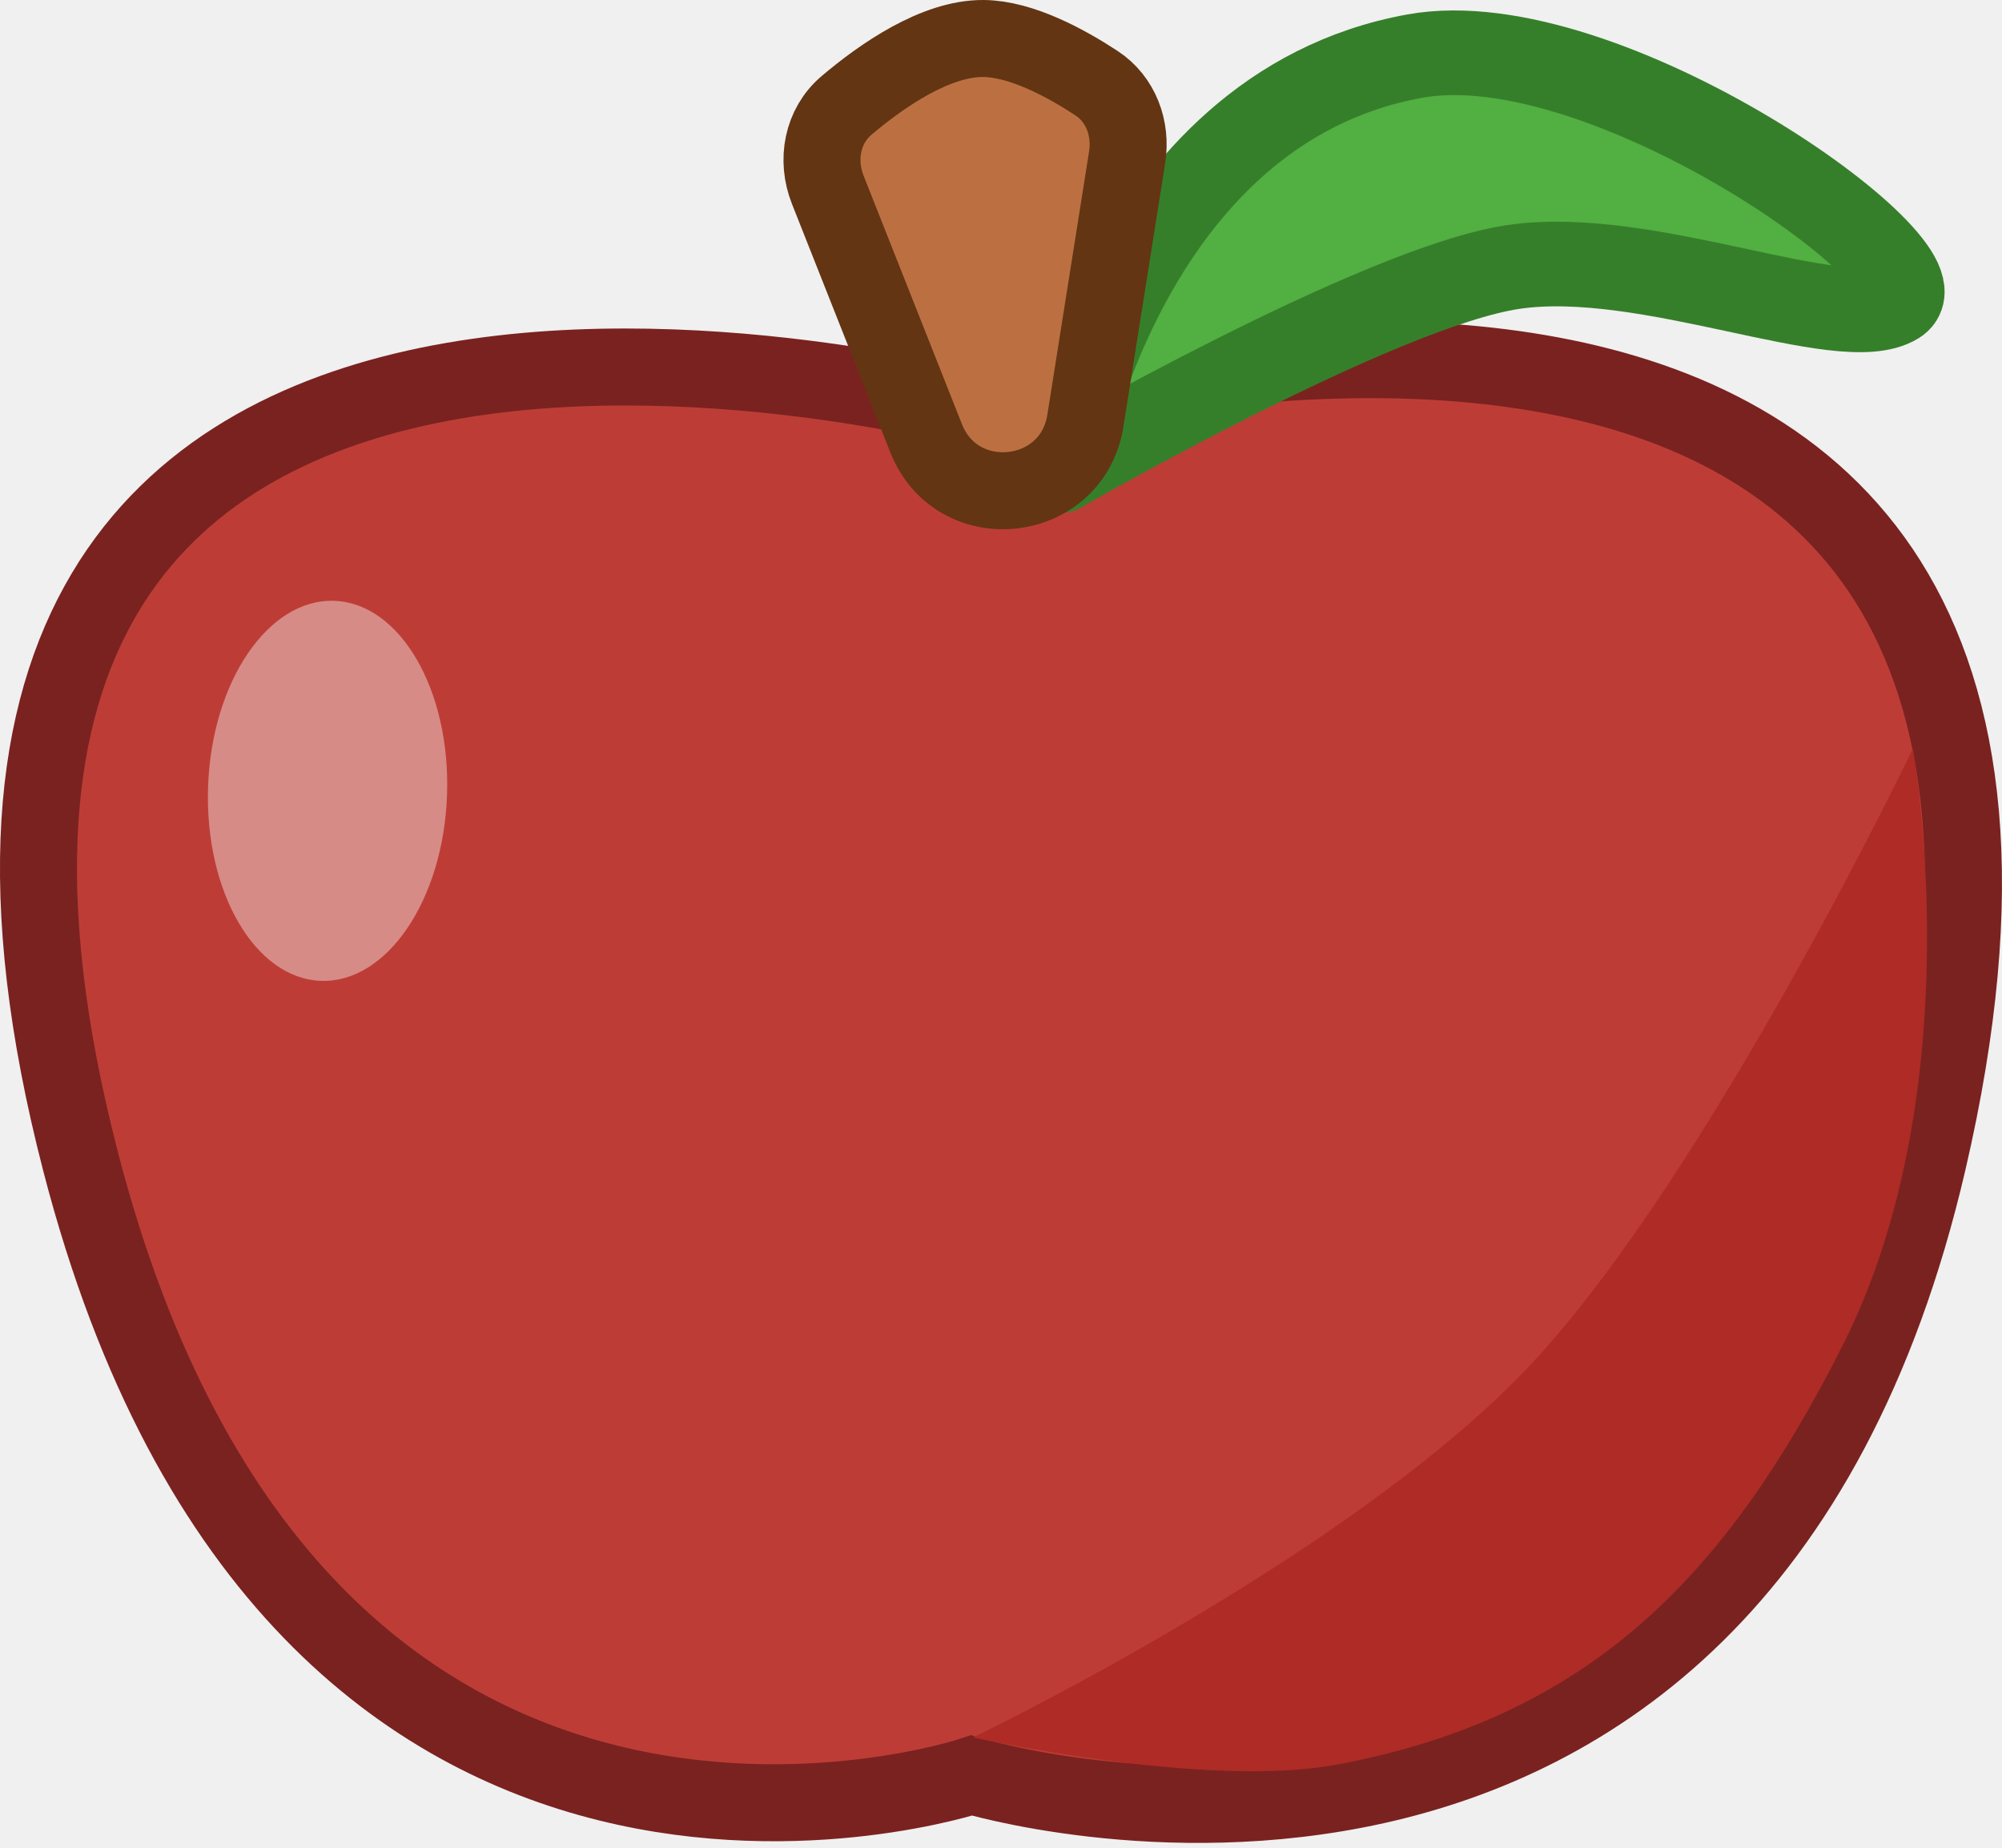
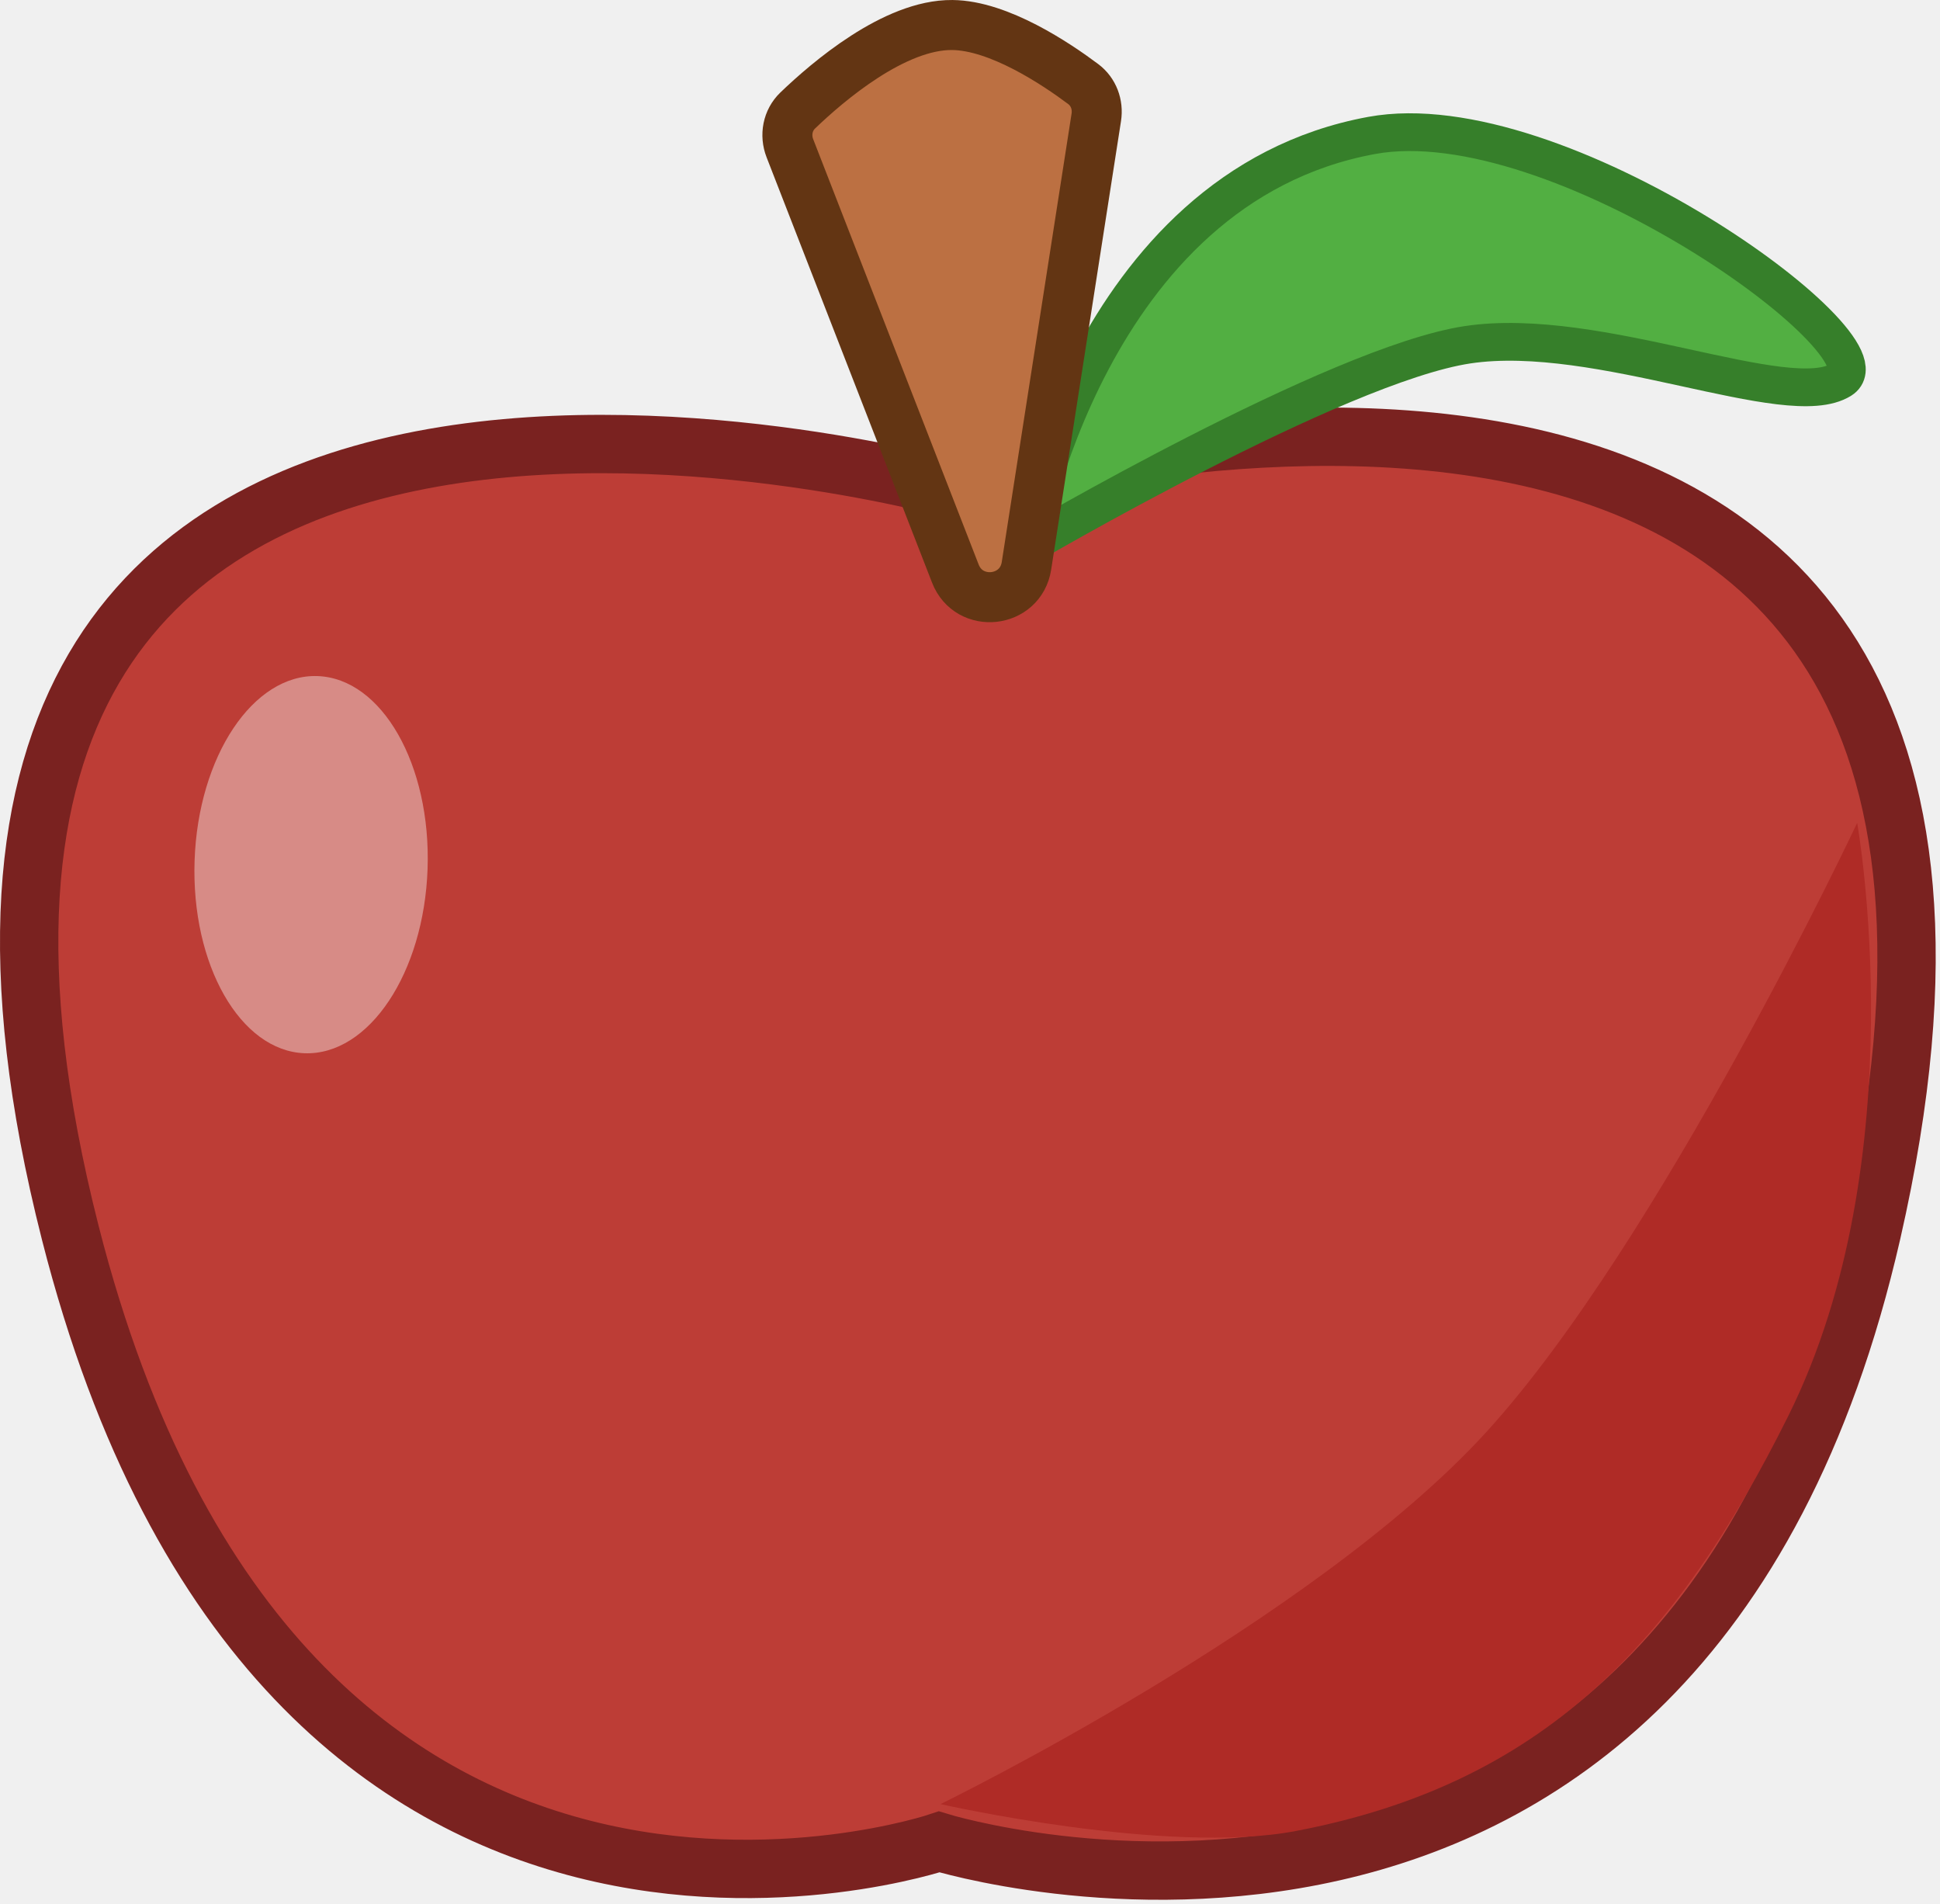
- <svg xmlns="http://www.w3.org/2000/svg" width="52" height="48" viewBox="0 0 52 48" fill="none">
-   <path d="M2.094 30.177C-5.103 2.376 25.551 10.702 25.551 10.702C25.551 10.702 56.706 1.67 50.073 30.176C44.965 52.131 25.237 46.123 25.237 46.123C25.237 46.123 7.731 51.949 2.094 30.177Z" fill="#BD3D36" stroke="#7A2220" stroke-width="2" />
-   <ellipse cx="8.508" cy="20.544" rx="3.105" ry="4.939" transform="rotate(2 8.50816 20.5438)" fill="white" fill-opacity="0.4" />
-   <path d="M36.752 1.457C29.173 2.826 27.529 12.231 27.529 12.231C27.529 12.231 35.814 7.452 39.309 6.935C42.803 6.418 47.85 8.726 49.261 7.848C50.672 6.971 41.722 0.558 36.752 1.457Z" fill="#52AF42" stroke="#367F2A" stroke-width="2.199" stroke-linecap="round" stroke-linejoin="round" />
-   <path d="M25.271 45.134C25.271 45.134 31.303 46.48 34.726 45.839C41.295 44.611 44.834 40.937 47.85 34.973C51.276 28.2 49.684 19.451 49.684 19.451C49.684 19.451 44.435 30.409 39.806 35.397C35.177 40.384 25.271 45.134 25.271 45.134Z" fill="#AF2B26" />
-   <path d="M21.5 4.929L24.055 11.384C24.863 13.426 27.849 13.096 28.192 10.928L29.276 4.087C29.394 3.339 29.115 2.578 28.483 2.162C27.681 1.635 26.527 1.01 25.547 1C24.304 0.988 22.904 1.963 21.99 2.737C21.356 3.273 21.194 4.157 21.5 4.929Z" fill="#BC7042" stroke="#633513" stroke-width="2" />
+ <svg xmlns="http://www.w3.org/2000/svg" width="210" height="206" viewBox="0 0 210 206" fill="none">
+   <path d="M7.605 133.401C-21.647 18.459 102.945 52.883 102.945 52.883C102.945 52.883 229.572 15.542 202.615 133.4C181.853 224.172 101.668 199.33 101.668 199.33C101.668 199.33 30.514 223.418 7.605 133.401Z" fill="#BD3D36" stroke="#7A2220" stroke-width="6.315" />
+   <ellipse cx="12.618" cy="20.42" rx="12.618" ry="20.42" transform="matrix(0.99937 0.0354999 -0.0343092 0.999411 21.7646 72.7185)" fill="white" fill-opacity="0.4" />
+   <path d="M148.469 14.659C117.666 20.323 110.985 59.206 110.985 59.206C110.985 59.206 144.657 39.448 158.861 37.31C173.064 35.173 193.578 44.714 199.313 41.085C205.049 37.457 168.671 10.944 148.469 14.659Z" fill="#52AF42" stroke="#367F2A" stroke-width="4.086" stroke-linecap="round" stroke-linejoin="round" />
+   <path d="M101.809 195.24C101.809 195.24 126.323 200.805 140.237 198.158C166.936 193.078 181.319 177.888 193.578 153.233C207.502 125.228 201.034 89.055 201.034 89.055C201.034 89.055 179.7 134.363 160.885 154.983C142.07 175.603 101.809 195.24 101.809 195.24Z" fill="#AF2B26" />
+   <path d="M85.504 16.044L103.414 62.072C104.9 65.891 110.482 65.284 111.112 61.235L118.671 12.698C118.885 11.323 118.375 9.937 117.262 9.103C114.296 6.88 108.122 2.756 103.083 2.707C96.831 2.645 89.602 8.831 86.348 11.961C85.25 13.016 84.951 14.625 85.504 16.044Z" fill="#BC7042" stroke="#633513" stroke-width="5.412" />
</svg>
